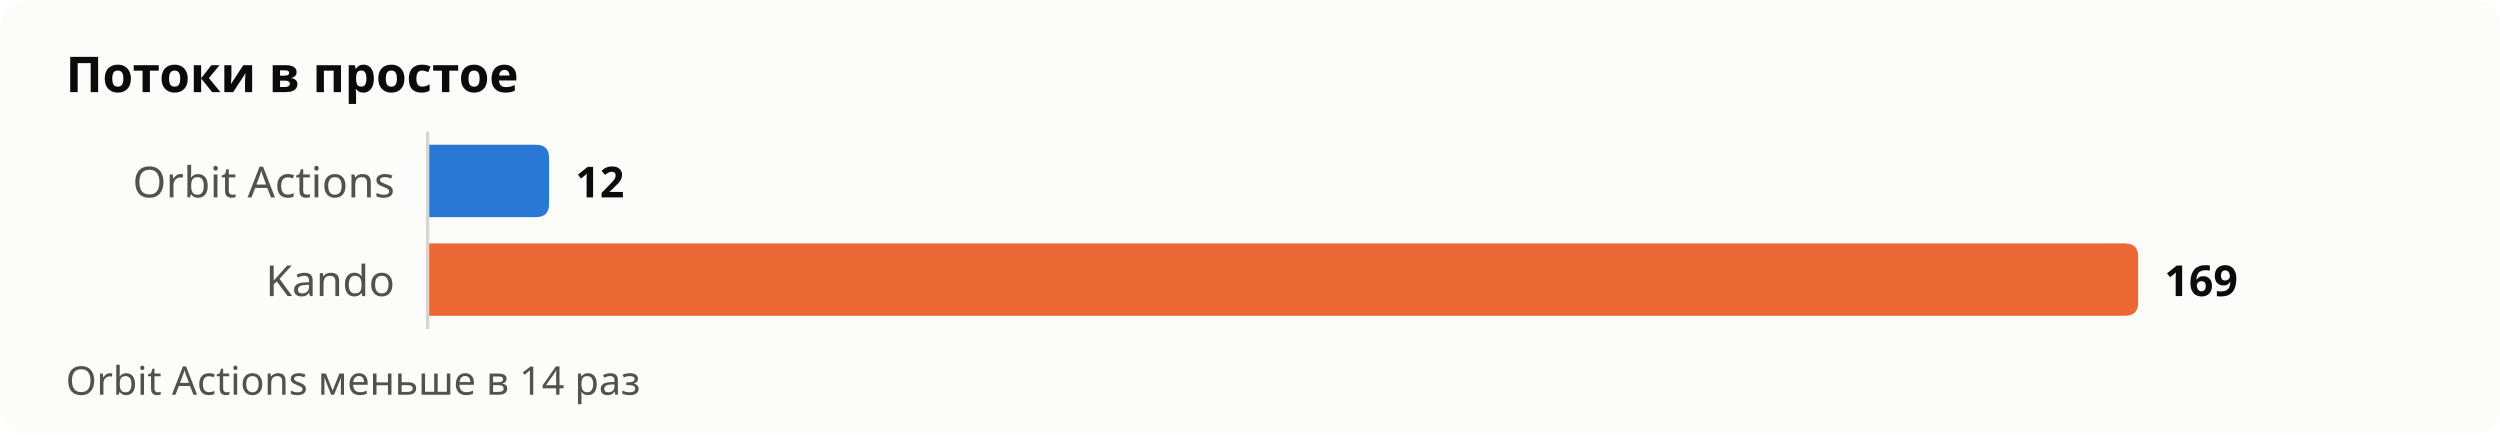
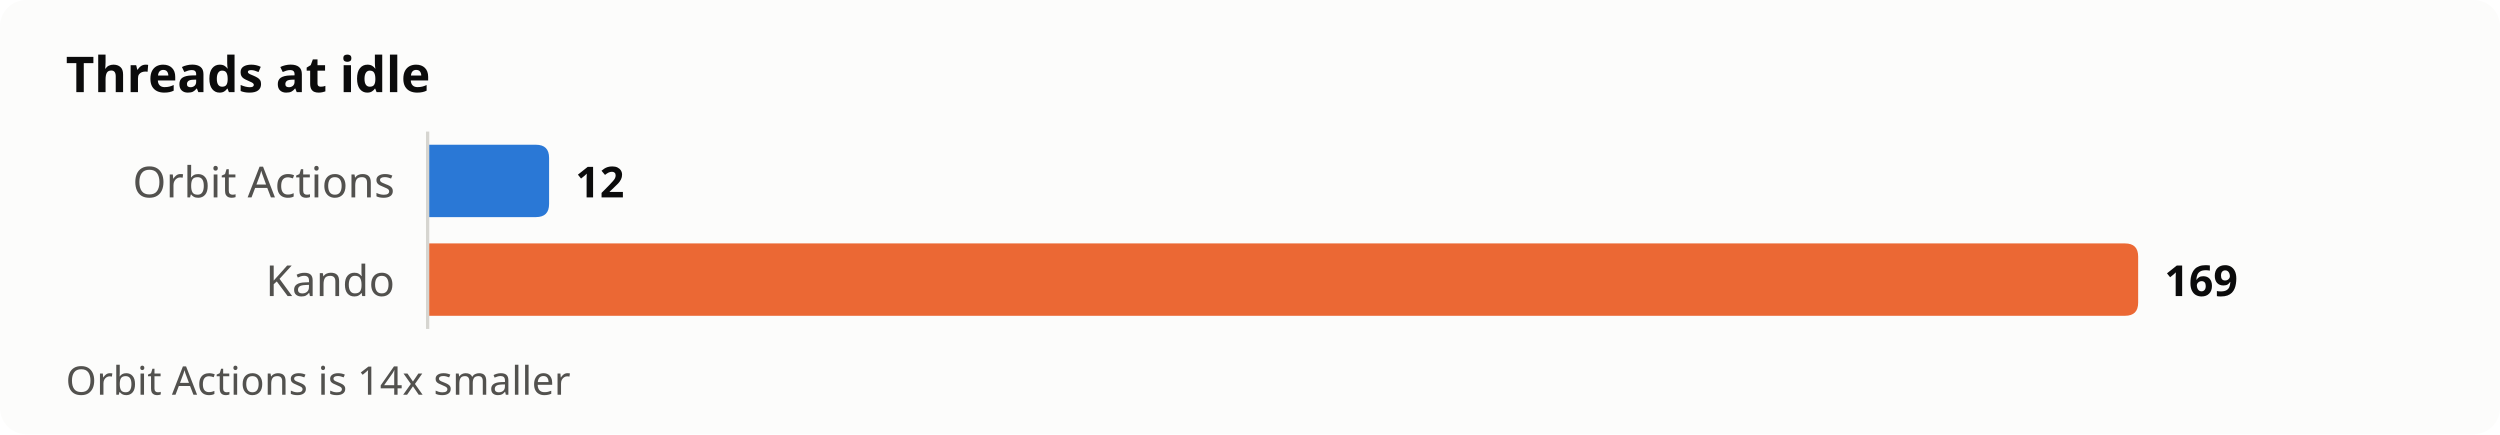
- <svg xmlns="http://www.w3.org/2000/svg" viewBox="0 0 760 132" width="760" height="132" role="img" aria-label="Потоки в простое: Orbit Actions 12 , Kando 3.0.1 169 ">
+ <svg xmlns="http://www.w3.org/2000/svg" viewBox="0 0 760 132" width="760" height="132" role="img" aria-label="Threads at idle: Orbit Actions 12 , Kando 3.0.1 169 ">
  <style>
  .surface { fill: #fcfcfb; }
  .title { fill: #0b0b0b; font: 600 15px 'Segoe UI', system-ui, sans-serif; }
  .label { fill: #52514e; font: 13px 'Segoe UI', system-ui, sans-serif; }
  .value { fill: #0b0b0b; font: 600 13px 'Segoe UI', system-ui, sans-serif; }
  .note { fill: #52514e; font: 12px 'Segoe UI', system-ui, sans-serif; }
  .base { stroke: #d6d5d0; }
  .orbit { fill: #2a78d6; }
  .kando { fill: #eb6834; }
  @media (prefers-color-scheme: dark) {
    .surface { fill: #1a1a19; }
    .title, .value { fill: #f0efec; }
    .label, .note { fill: #c3c2b7; }
    .base { stroke: #3a3a37; }
    .orbit { fill: #3987e5; }
    .kando { fill: #d95926; }
  }
</style>
  <rect class="surface" width="760" height="132" rx="8" />
-   <text class="title" x="20" y="28">Потоки в простое</text>
+   <text class="title" x="20" y="28">Threads at idle</text>
  <text class="label" x="120" y="60" text-anchor="end">Orbit Actions</text>
  <path class="orbit" d="M130,44 H162.923 Q166.923,44 166.923,48 V62 Q166.923,66 162.923,66 H130 Z" />
-   <text class="value" x="174.923" y="60">12 </text>
+   <text class="value" x="174.923" y="60">12</text>
  <text class="label" x="120" y="90" text-anchor="end">Kando</text>
  <path class="kando" d="M130,74 H646 Q650,74 650,78 V92 Q650,96 646,96 H130 Z" />
-   <text class="value" x="658" y="90">169 </text>
+   <text class="value" x="658" y="90">169</text>
  <line class="base" x1="130" y1="40" x2="130" y2="100" />
-   <text class="note" x="20" y="120">Orbit Actions меньше в 14 раз</text>
+   <text class="note" x="20" y="120">Orbit Actions is 14x smaller</text>
</svg>
